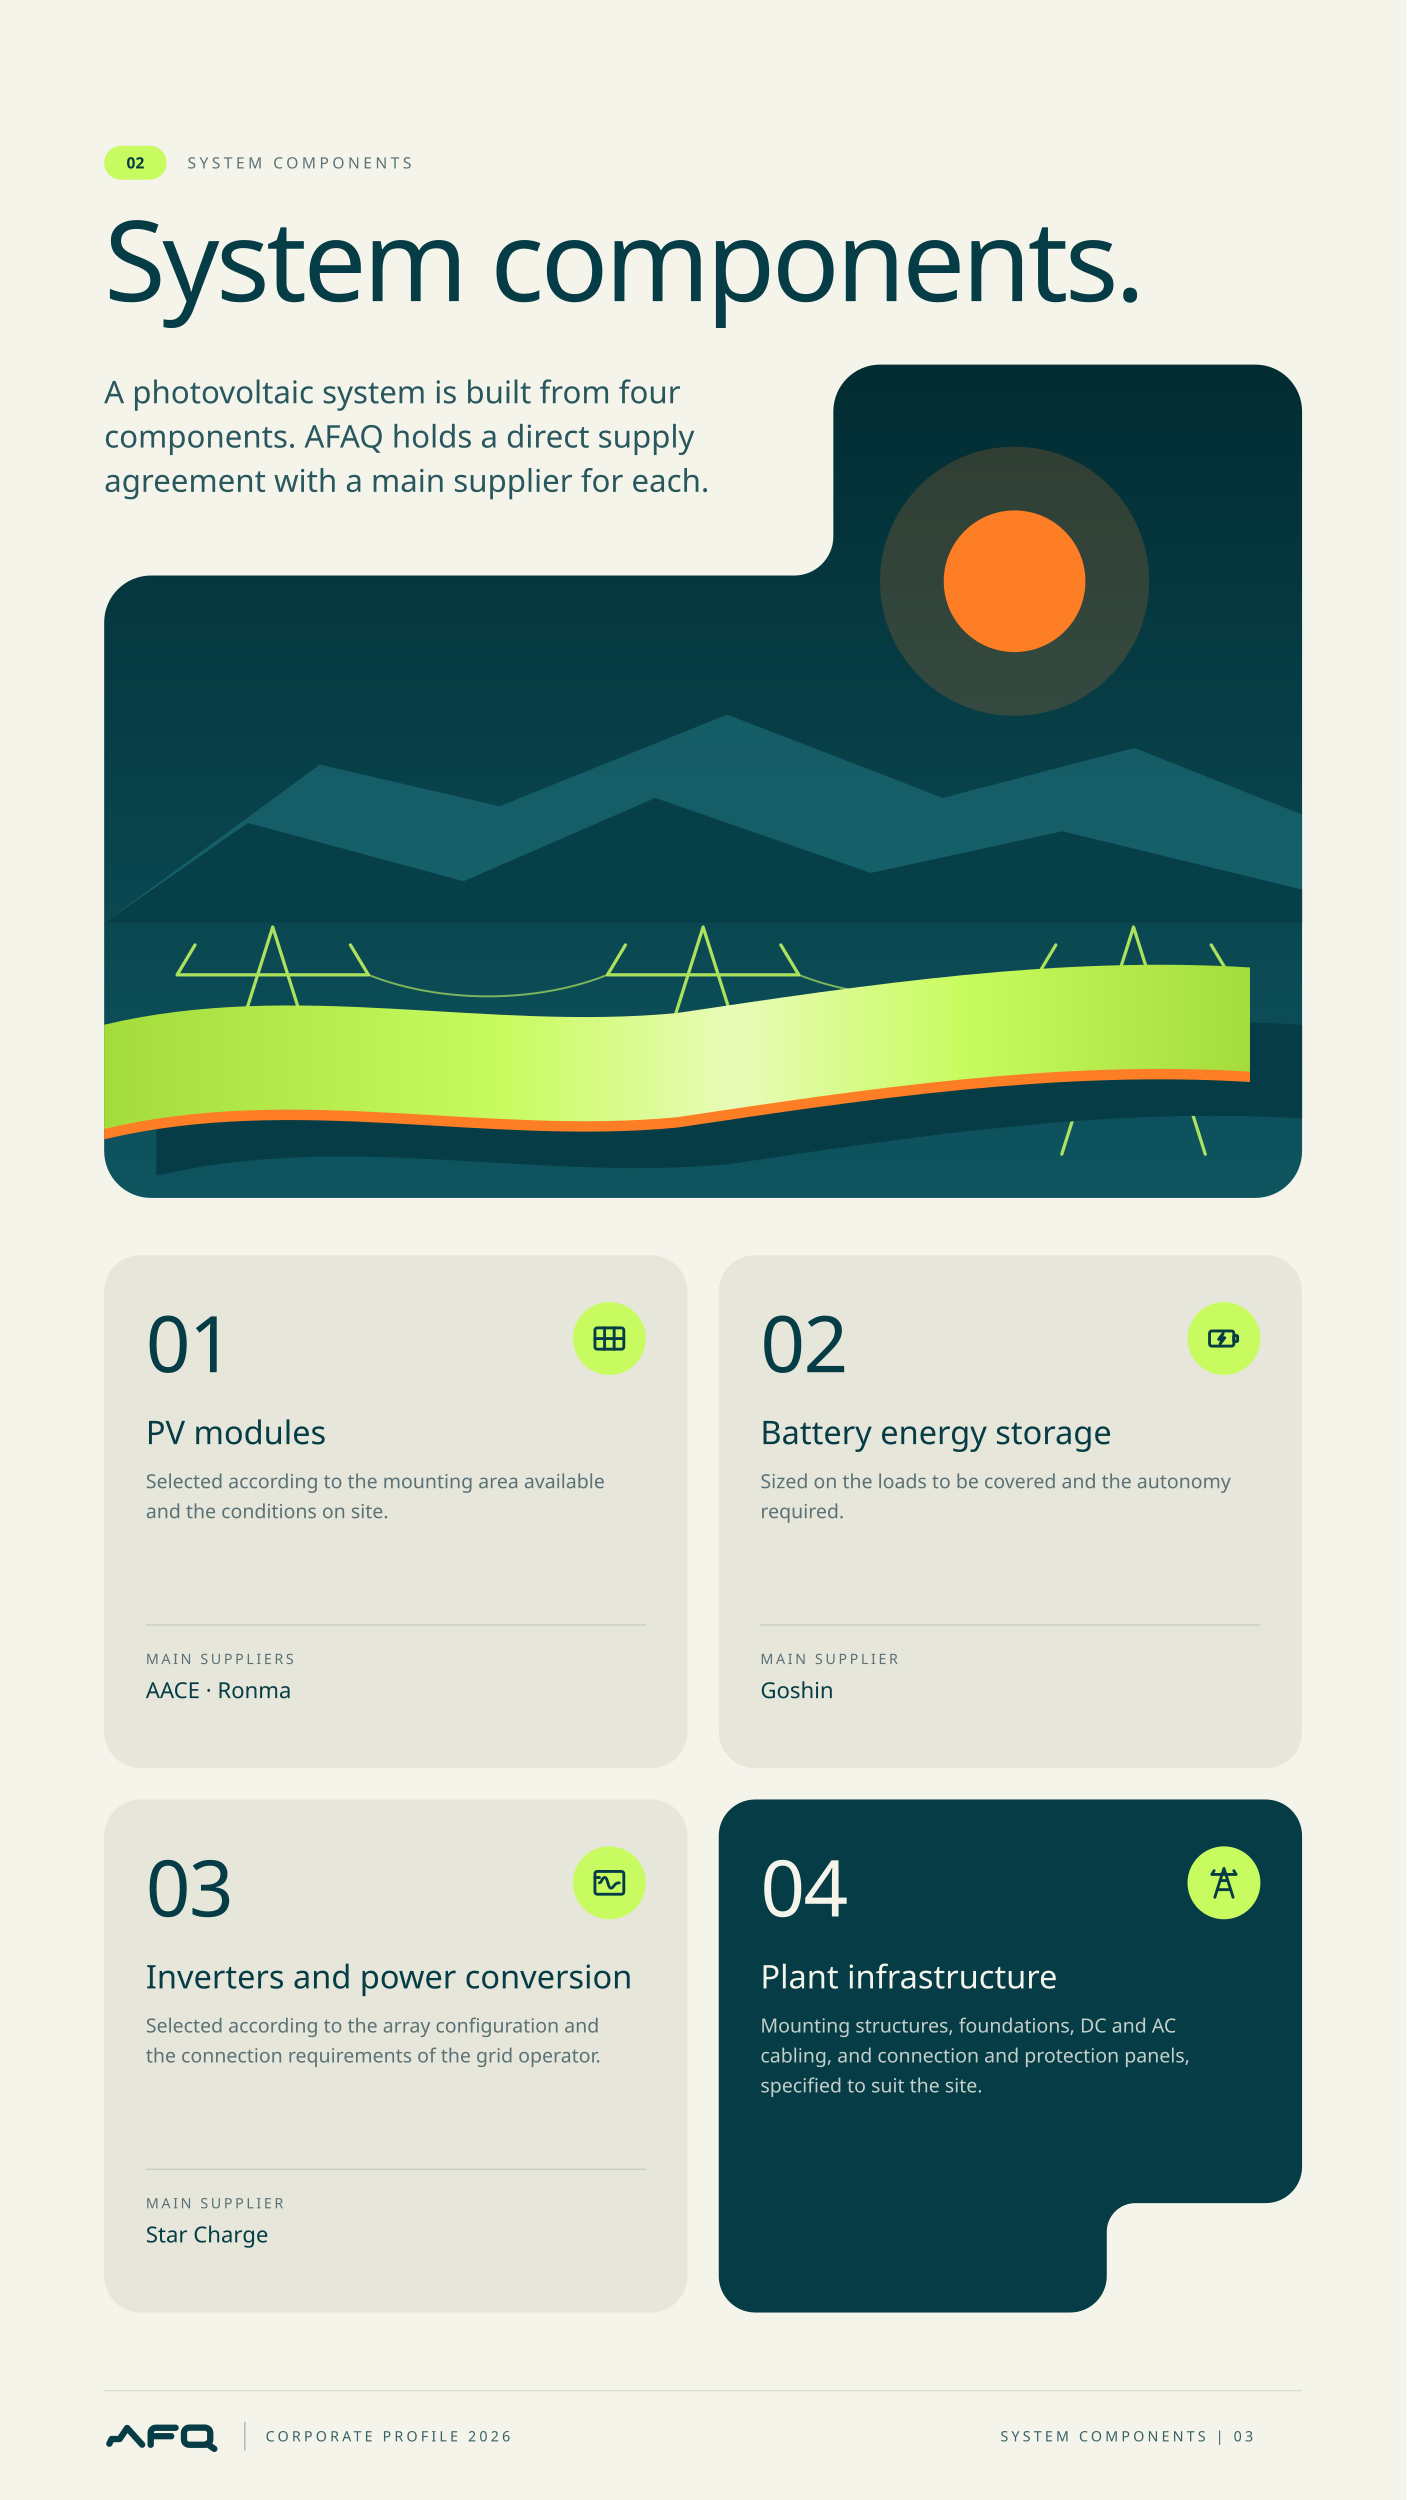
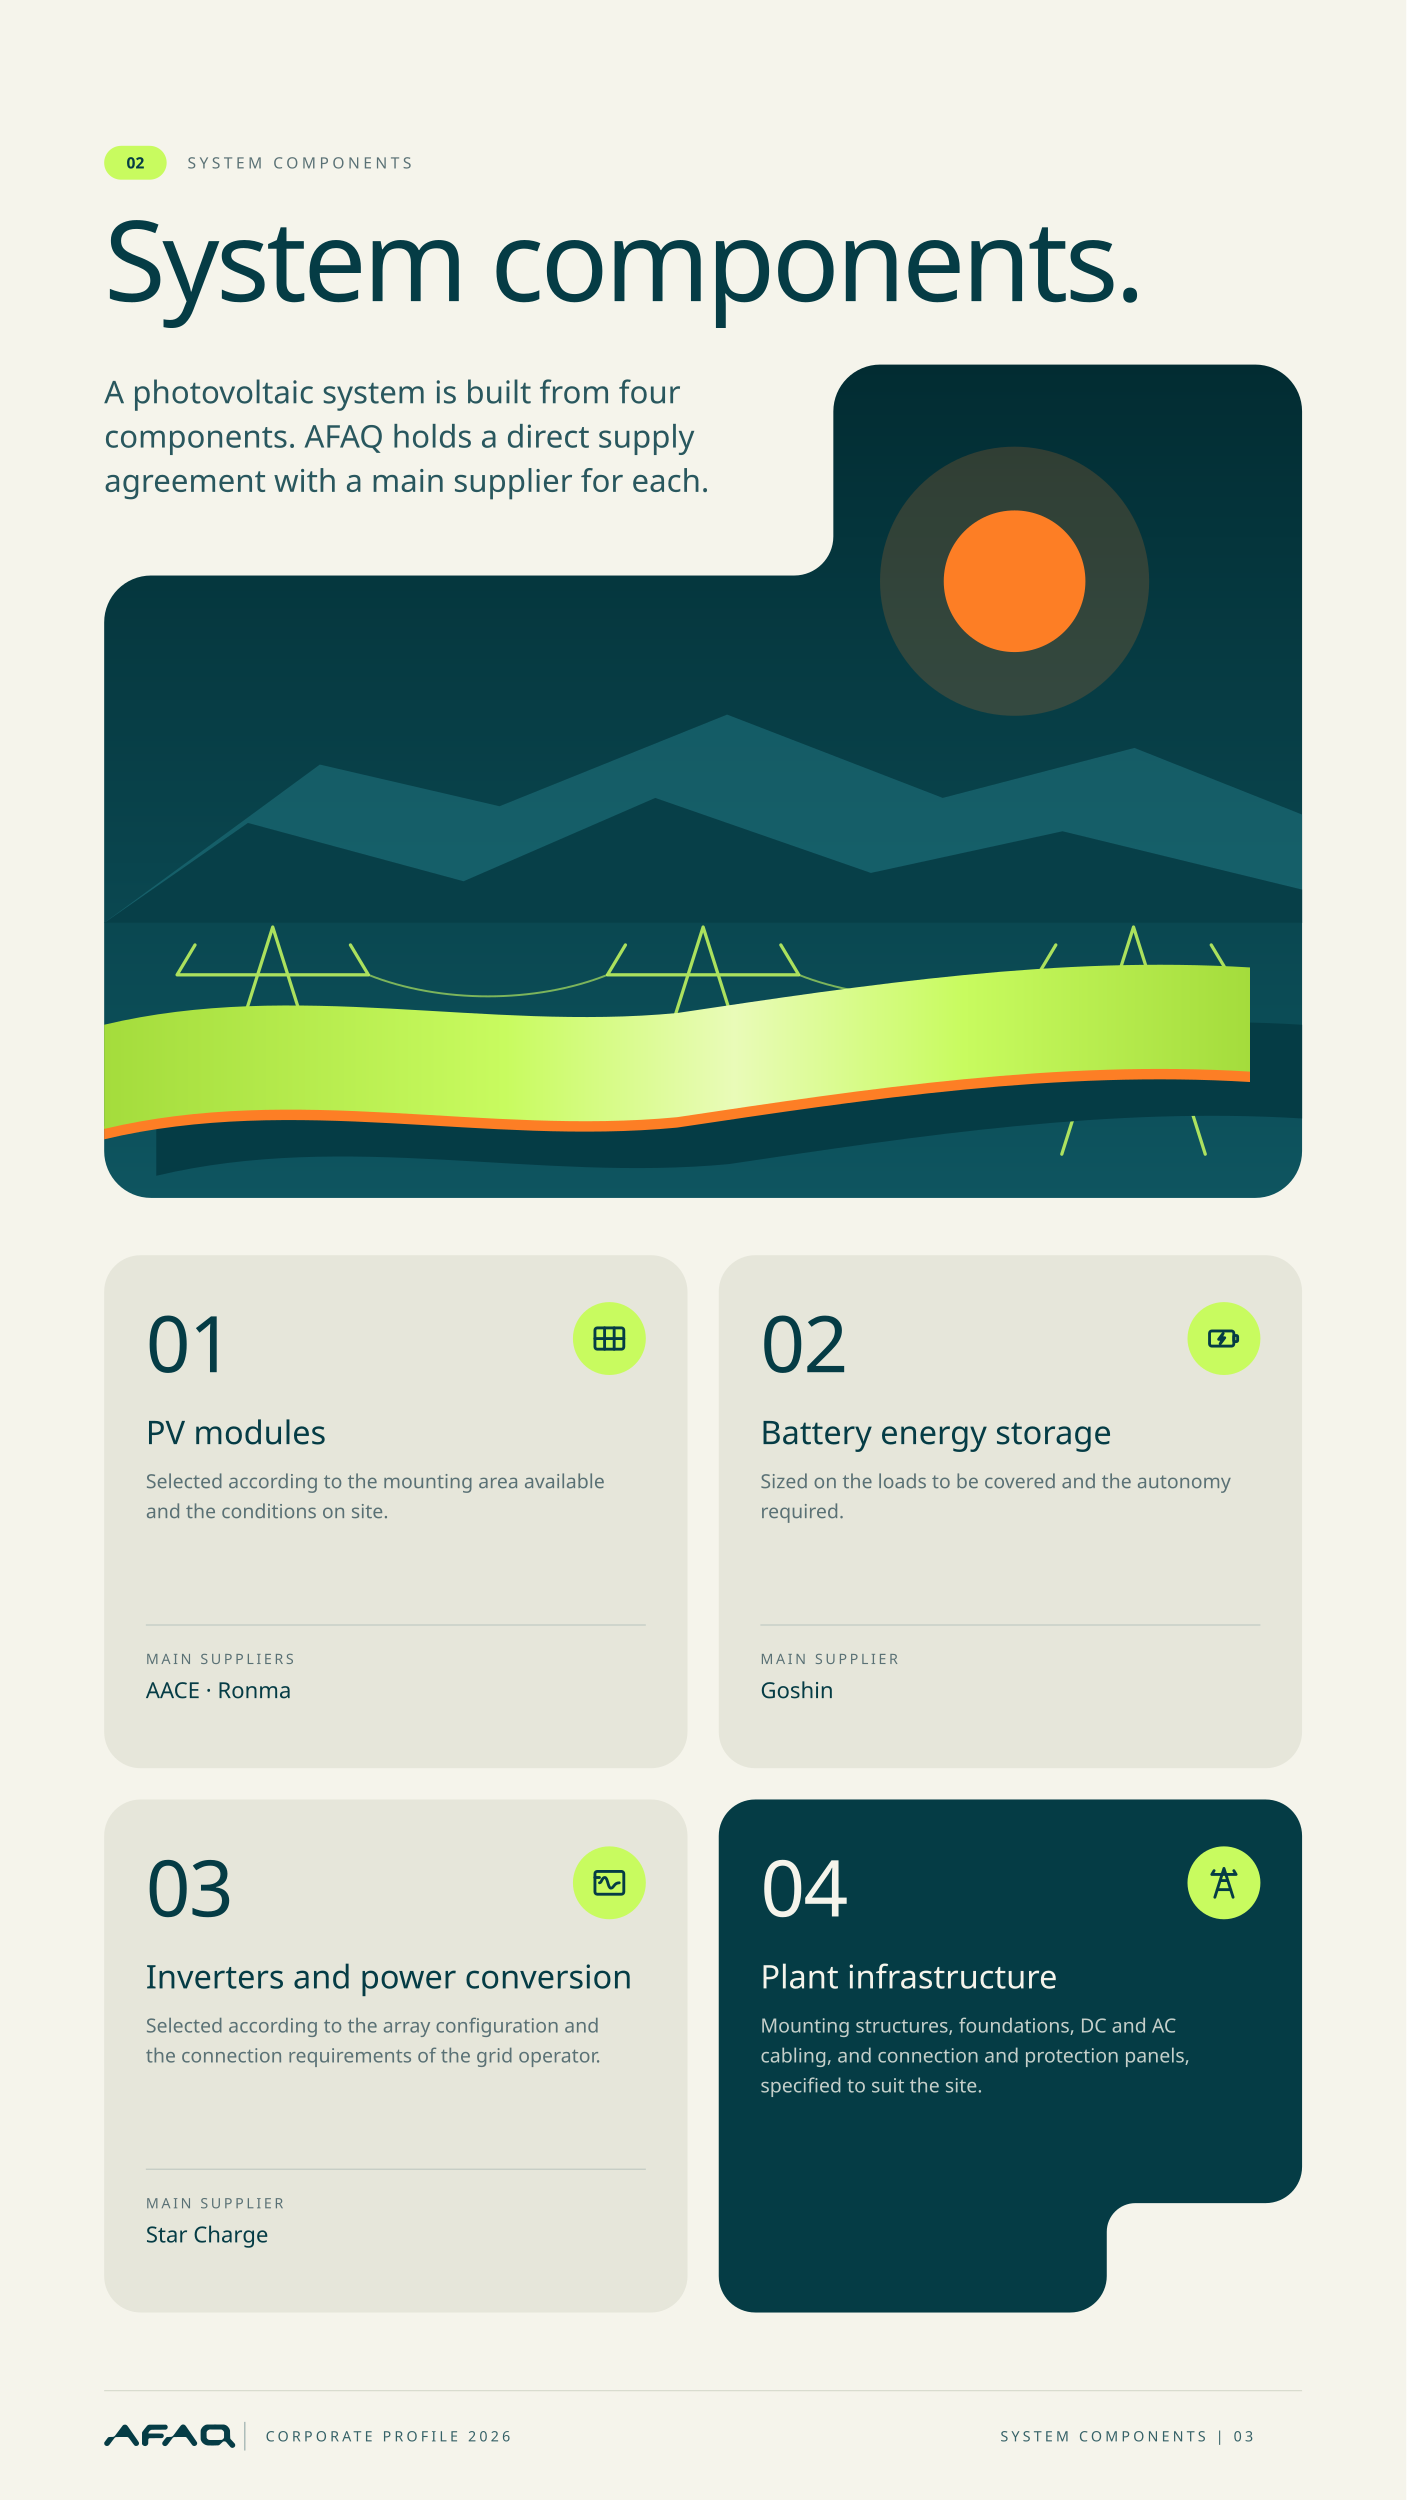
<svg xmlns="http://www.w3.org/2000/svg" width="1080" height="1920" viewBox="0 0 1080 1920">
  <defs>
    <linearGradient id="grad-1" gradientUnits="userSpaceOnUse" x1="0" y1="280" x2="0" y2="920">
      <stop offset="0" stop-color="#022C32" stop-opacity="1" />
      <stop offset="1" stop-color="#0E5560" stop-opacity="1" />
    </linearGradient>
    <linearGradient id="grad-2" gradientUnits="userSpaceOnUse" x1="80" y1="0" x2="960" y2="0">
      <stop offset="0" stop-color="#A4DC3C" stop-opacity="1" />
      <stop offset="0.35" stop-color="#C8FB5F" stop-opacity="1" />
      <stop offset="0.55" stop-color="#E9FBB8" stop-opacity="1" />
      <stop offset="0.75" stop-color="#C8FB5F" stop-opacity="1" />
      <stop offset="1" stop-color="#A4DC3C" stop-opacity="1" />
    </linearGradient>
  </defs>
  <rect id="Background" x="0" y="0" width="1080" height="1920" fill="#F5F4EB" />
  <g id="Eyebrow">
    <rect id="Eyebrow-Pill" x="80" y="112" width="48" height="26" rx="13" fill="#C8FB5F" />
    <text id="Eyebrow-Number" x="104" y="129.37" font-family="Inter-SemiBold" font-size="12" font-weight="600" fill="#053C45" text-anchor="middle">02</text>
    <text id="Eyebrow-Label" x="144" y="129.37" font-family="Inter-Medium" font-size="12" font-weight="500" fill="#5A7175" letter-spacing="2.64">SYSTEM COMPONENTS</text>
  </g>
  <text id="Title" x="80" y="231.28" font-family="Inter-Light" font-size="86" font-weight="300" fill="#053C45" letter-spacing="-2.58">System components.</text>
  <g id="Subtitle">
    <text id="Subtitle-line" x="80" y="309.73" font-family="Inter-Regular" font-size="24" font-weight="400" fill="#053C45" opacity="0.85">A photovoltaic system is built from four</text>
    <text id="Subtitle-line-2" x="80" y="343.73" font-family="Inter-Regular" font-size="24" font-weight="400" fill="#053C45" opacity="0.85">components. AFAQ holds a direct supply</text>
    <text id="Subtitle-line-3" x="80" y="377.73" font-family="Inter-Regular" font-size="24" font-weight="400" fill="#053C45" opacity="0.85">agreement with a main supplier for each.</text>
  </g>
  <g id="Photo-Plant">
    <path id="Photo-Plant__set-image-fill" d="M 640 316 C 640 296.12 656.12 280 676 280 L 964 280 C 983.88 280 1000 296.12 1000 316 L 1000 884 C 1000 903.88 983.88 920 964 920 L 116 920 C 96.12 920 80 903.88 80 884 L 80 478 C 80 458.12 96.12 442 116 442 L 610 442 C 626.57 442 640 428.57 640 412 Z" fill="url(#grad-1)" />
    <g id="Placeholder-Art--delete-after-placing-photo">
      <circle id="Sun-Glow" cx="779.2" cy="446.4" r="103.36" fill="#FD7E25" opacity="0.18" />
      <circle id="Sun" cx="779.2" cy="446.4" r="54.4" fill="#FD7E25" />
      <path id="Mountains-Far" d="M 80 708.8 L 245.6 587.2 L 383.6 619.2 L 558.4 548.8 L 724 612.8 L 871.2 574.4 L 1000 625.6 L 1000 708.8 Z" fill="#1F7580" opacity="0.55" />
      <path id="Mountains-Near" d="M 80 708.8 L 190.4 632 L 356 676.8 L 503.2 612.8 L 668.8 670.4 L 816 638.4 L 1000 683.2 L 1000 708.8 Z" fill="#053C45" opacity="0.9" />
      <g id="Transmission-Line">
        <path id="Pylon-1" d="M 209.45 711.95 L 154.36 886.4 M 209.45 711.95 L 264.55 886.4 M 168.14 840.49 L 250.77 840.49 M 186.5 785.4 L 232.41 785.4 M 136 748.67 L 282.91 748.67 M 136 748.67 L 149.77 725.72 M 282.91 748.67 L 269.14 725.72" fill="none" stroke="#C8FB5F" stroke-width="2.5" stroke-linecap="round" stroke-linejoin="round" opacity="0.85" />
        <path id="Pylon-2" d="M 540 711.95 L 484.91 886.4 M 540 711.95 L 595.09 886.4 M 498.68 840.49 L 581.32 840.49 M 517.05 785.4 L 562.95 785.4 M 466.55 748.67 L 613.45 748.67 M 466.55 748.67 L 480.32 725.72 M 613.45 748.67 L 599.68 725.72" fill="none" stroke="#C8FB5F" stroke-width="2.5" stroke-linecap="round" stroke-linejoin="round" opacity="0.85" />
        <path id="Pylon-3" d="M 870.55 711.95 L 815.45 886.4 M 870.55 711.95 L 925.64 886.4 M 829.23 840.49 L 911.86 840.49 M 847.59 785.4 L 893.5 785.4 M 797.09 748.67 L 944 748.67 M 797.09 748.67 L 810.86 725.72 M 944 748.67 L 930.23 725.72" fill="none" stroke="#C8FB5F" stroke-width="2.5" stroke-linecap="round" stroke-linejoin="round" opacity="0.85" />
        <path id="Cable-1" d="M 282.91 748.67 C 338 770.71 411.45 770.71 466.55 748.67" fill="none" stroke="#C8FB5F" stroke-width="1.5" stroke-linecap="butt" stroke-linejoin="round" opacity="0.6" />
        <path id="Cable-2" d="M 613.45 748.67 C 668.55 770.71 742 770.71 797.09 748.67" fill="none" stroke="#C8FB5F" stroke-width="1.5" stroke-linecap="butt" stroke-linejoin="round" opacity="0.6" />
      </g>
    </g>
  </g>
  <g id="Ribbon">
    <path id="Ribbon-Teal" d="M 120 831 C 267 796 413 836 560 822 C 707 800 853 778 1000 787 L 1000 859 C 853 850 707 872 560 894 C 413 908 267 868 120 903 Z" fill="#053C45" />
    <path id="Ribbon-Orange" d="M 80 865 C 227 830 373 870 520 856 C 667 834 813 812 960 821 L 960 831 C 813 822 667 844 520 866 C 373 880 227 840 80 875 Z" fill="#FD7E25" />
    <path id="Ribbon-Lime" d="M 80 787 C 227 752 373 792 520 778 C 667 756 813 734 960 743 L 960 823 C 813 814 667 836 520 858 C 373 872 227 832 80 867 Z" fill="url(#grad-2)" />
  </g>
  <g id="Card-01">
    <rect id="Card-Shape" x="80" y="964" width="448" height="394" rx="28" fill="#E6E6DA" />
    <text id="Number" x="112" y="1053.83" font-family="Inter-Light" font-size="60" font-weight="300" fill="#053C45" letter-spacing="-1.2">01</text>
    <circle id="Icon-Disc" cx="468" cy="1028" r="28" fill="#C8FB5F" />
    <g id="Icon">
      <path id="Icon-pv-module-1" d="M 456.92 1021.58 C 456.92 1020.62 457.7 1019.83 458.67 1019.83 L 477.33 1019.83 C 478.3 1019.83 479.08 1020.62 479.08 1021.58 L 479.08 1034.42 C 479.08 1035.38 478.3 1036.17 477.33 1036.17 L 458.67 1036.17 C 457.7 1036.17 456.92 1035.38 456.92 1034.42 Z" fill="none" stroke="#053C45" stroke-width="2.2" stroke-linecap="round" stroke-linejoin="round" />
      <path id="Icon-pv-module-2" d="M 464.32 1019.83 L 464.32 1036.17 M 471.68 1019.83 L 471.68 1036.17 M 456.92 1028 L 479.08 1028" fill="none" stroke="#053C45" stroke-width="2.2" stroke-linecap="round" stroke-linejoin="round" />
    </g>
    <text id="Card-Title" x="112" y="1109.09" font-family="Inter-Regular" font-size="25" font-weight="400" fill="#053C45">PV modules</text>
    <g id="Card-Note">
      <text id="Card-Note-line" x="112" y="1142.96" font-family="Inter-Regular" font-size="15" font-weight="400" fill="#5A7175">Selected according to the mounting area available</text>
      <text id="Card-Note-line-2" x="112" y="1165.96" font-family="Inter-Regular" font-size="15" font-weight="400" fill="#5A7175">and the conditions on site.</text>
    </g>
    <path id="Card-Divider" d="M 112 1248 L 496 1248" fill="none" stroke="#053C45" stroke-width="1" stroke-linecap="butt" stroke-linejoin="round" opacity="0.15" />
    <text id="Supplier-Label" x="112" y="1278" font-family="Inter-Medium" font-size="11" font-weight="500" fill="#5A7175" letter-spacing="1.98">MAIN SUPPLIERS</text>
    <text id="Supplier" x="112" y="1304.18" font-family="Inter-Medium" font-size="17" font-weight="500" fill="#053C45">AACE · Ronma</text>
  </g>
  <g id="Card-02">
    <rect id="Card-Shape-2" x="552" y="964" width="448" height="394" rx="28" fill="#E6E6DA" />
    <text id="Number-2" x="584" y="1053.83" font-family="Inter-Light" font-size="60" font-weight="300" fill="#053C45" letter-spacing="-1.2">02</text>
    <circle id="Icon-Disc-2" cx="940" cy="1028" r="28" fill="#C8FB5F" />
    <g id="Icon-2">
      <path id="Icon-battery-1" d="M 928.92 1023.92 C 928.92 1022.95 929.7 1022.17 930.67 1022.17 L 945.83 1022.17 C 946.8 1022.17 947.58 1022.95 947.58 1023.92 L 947.58 1032.08 C 947.58 1033.05 946.8 1033.83 945.83 1033.83 L 930.67 1033.83 C 929.7 1033.83 928.92 1033.05 928.92 1032.08 Z" fill="none" stroke="#053C45" stroke-width="2.2" stroke-linecap="round" stroke-linejoin="round" />
      <path id="Icon-battery-2" d="M 947.58 1026.54 C 947.58 1026.06 947.97 1025.67 948.46 1025.67 L 949.62 1025.67 C 950.11 1025.67 950.5 1026.06 950.5 1026.54 L 950.5 1029.46 C 950.5 1029.94 950.11 1030.33 949.62 1030.33 L 948.46 1030.33 C 947.97 1030.33 947.58 1029.94 947.58 1029.46 Z" fill="none" stroke="#053C45" stroke-width="2.2" stroke-linecap="round" stroke-linejoin="round" />
      <path id="Icon-battery-3" d="M 939.42 1023.92 L 935.92 1028.58 L 938.83 1028.58 L 937.08 1032.08 L 940.58 1027.42 L 937.67 1027.42 Z" fill="none" stroke="#053C45" stroke-width="2.2" stroke-linecap="round" stroke-linejoin="round" />
    </g>
    <text id="Card-Title-2" x="584" y="1109.09" font-family="Inter-Regular" font-size="25" font-weight="400" fill="#053C45">Battery energy storage</text>
    <g id="Card-Note-2">
      <text id="Card-Note-line-3" x="584" y="1142.96" font-family="Inter-Regular" font-size="15" font-weight="400" fill="#5A7175">Sized on the loads to be covered and the autonomy</text>
      <text id="Card-Note-line-4" x="584" y="1165.96" font-family="Inter-Regular" font-size="15" font-weight="400" fill="#5A7175">required.</text>
    </g>
    <path id="Card-Divider-2" d="M 584 1248 L 968 1248" fill="none" stroke="#053C45" stroke-width="1" stroke-linecap="butt" stroke-linejoin="round" opacity="0.15" />
    <text id="Supplier-Label-2" x="584" y="1278" font-family="Inter-Medium" font-size="11" font-weight="500" fill="#5A7175" letter-spacing="1.98">MAIN SUPPLIER</text>
    <text id="Supplier-2" x="584" y="1304.18" font-family="Inter-Medium" font-size="17" font-weight="500" fill="#053C45">Goshin</text>
  </g>
  <g id="Card-03">
    <rect id="Card-Shape-3" x="80" y="1382" width="448" height="394" rx="28" fill="#E6E6DA" />
    <text id="Number-3" x="112" y="1471.83" font-family="Inter-Light" font-size="60" font-weight="300" fill="#053C45" letter-spacing="-1.2">03</text>
    <circle id="Icon-Disc-3" cx="468" cy="1446" r="28" fill="#C8FB5F" />
    <g id="Icon-3">
      <path id="Icon-inverter-1" d="M 456.92 1439 C 456.92 1438.03 457.7 1437.25 458.67 1437.25 L 477.33 1437.25 C 478.3 1437.25 479.08 1438.03 479.08 1439 L 479.08 1453 C 479.08 1453.97 478.3 1454.75 477.33 1454.75 L 458.67 1454.75 C 457.7 1454.75 456.92 1453.97 456.92 1453 Z" fill="none" stroke="#053C45" stroke-width="2.2" stroke-linecap="round" stroke-linejoin="round" />
      <path id="Icon-inverter-2" d="M 460.42 1446 C 462.17 1446 462.17 1441.92 464.5 1441.92 C 466.83 1441.92 466.83 1450.08 469.17 1450.08 C 471.5 1450.08 471.5 1446 475.58 1446" fill="none" stroke="#053C45" stroke-width="2.2" stroke-linecap="round" stroke-linejoin="round" />
      <path id="Icon-inverter-3" d="M 456.92 1441.92 L 460.42 1441.92" fill="none" stroke="#053C45" stroke-width="2.2" stroke-linecap="round" stroke-linejoin="round" />
    </g>
    <text id="Card-Title-3" x="112" y="1527.09" font-family="Inter-Regular" font-size="25" font-weight="400" fill="#053C45">Inverters and power conversion</text>
    <g id="Card-Note-3">
      <text id="Card-Note-line-5" x="112" y="1560.96" font-family="Inter-Regular" font-size="15" font-weight="400" fill="#5A7175">Selected according to the array configuration and</text>
      <text id="Card-Note-line-6" x="112" y="1583.96" font-family="Inter-Regular" font-size="15" font-weight="400" fill="#5A7175">the connection requirements of the grid operator.</text>
    </g>
    <path id="Card-Divider-3" d="M 112 1666 L 496 1666" fill="none" stroke="#053C45" stroke-width="1" stroke-linecap="butt" stroke-linejoin="round" opacity="0.15" />
    <text id="Supplier-Label-3" x="112" y="1696" font-family="Inter-Medium" font-size="11" font-weight="500" fill="#5A7175" letter-spacing="1.98">MAIN SUPPLIER</text>
    <text id="Supplier-3" x="112" y="1722.18" font-family="Inter-Medium" font-size="17" font-weight="500" fill="#053C45">Star Charge</text>
  </g>
  <g id="Card-04">
    <path id="Card-Shape-4" d="M 552 1410 C 552 1394.54 564.54 1382 580 1382 L 972 1382 C 987.46 1382 1000 1394.54 1000 1410 L 1000 1664 C 1000 1679.46 987.46 1692 972 1692 L 872 1692 C 859.85 1692 850 1701.85 850 1714 L 850 1748 C 850 1763.46 837.46 1776 822 1776 L 580 1776 C 564.54 1776 552 1763.46 552 1748 Z" fill="#053C45" />
    <text id="Number-4" x="584" y="1471.83" font-family="Inter-Light" font-size="60" font-weight="300" fill="#F5F4EB" letter-spacing="-1.2">04</text>
    <circle id="Icon-Disc-4" cx="940" cy="1446" r="28" fill="#C8FB5F" />
    <g id="Icon-4">
      <path id="Icon-infrastructure-1" d="M 940 1434.92 L 933 1457.08 M 940 1434.92 L 947 1457.08 M 934.75 1451.25 L 945.25 1451.25 M 937.08 1444.25 L 942.92 1444.25 M 930.67 1439.58 L 949.33 1439.58 M 930.67 1439.58 L 932.42 1436.67 M 949.33 1439.58 L 947.58 1436.67" fill="none" stroke="#053C45" stroke-width="2.2" stroke-linecap="round" stroke-linejoin="round" />
    </g>
    <text id="Card-Title-4" x="584" y="1527.09" font-family="Inter-Regular" font-size="25" font-weight="400" fill="#F5F4EB">Plant infrastructure</text>
    <g id="Card-Note-4">
      <text id="Card-Note-line-7" x="584" y="1560.96" font-family="Inter-Regular" font-size="15" font-weight="400" fill="#F5F4EB" opacity="0.8">Mounting structures, foundations, DC and AC</text>
      <text id="Card-Note-line-8" x="584" y="1583.96" font-family="Inter-Regular" font-size="15" font-weight="400" fill="#F5F4EB" opacity="0.8">cabling, and connection and protection panels,</text>
      <text id="Card-Note-line-9" x="584" y="1606.96" font-family="Inter-Regular" font-size="15" font-weight="400" fill="#F5F4EB" opacity="0.8">specified to suit the site.</text>
    </g>
  </g>
  <g id="Footer">
    <path id="Footer-Rule" d="M 80 1836 L 1000 1836" fill="none" stroke="#D9DCCF" stroke-width="1" stroke-linecap="butt" stroke-linejoin="round" />
    <g id="Footer-Wordmark">
-       <path id="Letter-A" d="M 83.96 1876.76 L 85.76 1873.16 L 91.88 1873.16 L 97.64 1864.7 L 109.16 1877.48" fill="none" stroke="#053C45" stroke-width="4.86" stroke-linecap="round" stroke-linejoin="round" />
-       <path id="Letter-F" d="M 115.73 1877.57 L 115.73 1868.39 C 115.73 1866.25 117.46 1864.52 119.6 1864.52 L 134.81 1864.52 M 115.73 1871 L 131.48 1871" fill="none" stroke="#053C45" stroke-width="4.86" stroke-linecap="round" stroke-linejoin="round" />
-       <path id="Letter-Q" d="M 141.29 1868.48 C 141.29 1866.24 143.1 1864.43 145.34 1864.43 L 157.4 1864.43 C 159.64 1864.43 161.45 1866.24 161.45 1868.48 L 161.45 1873.52 C 161.45 1875.76 159.64 1877.57 157.4 1877.57 L 145.34 1877.57 C 143.1 1877.57 141.29 1875.76 141.29 1873.52 Z M 158.84 1876.76 L 164.6 1880.72" fill="none" stroke="#053C45" stroke-width="4.86" stroke-linecap="round" stroke-linejoin="round" />
+       <path id="Letters-AFAQ" d="M 178.13 1879.94 C 177.75 1879.88 177.32 1879.66 177.01 1879.37 C 176.86 1879.23 176.08 1878.33 175.29 1877.38 C 174.49 1876.42 173.77 1875.57 173.68 1875.48 C 173.58 1875.4 173.35 1875.26 173.16 1875.16 C 172.83 1875 172.78 1874.99 172.22 1874.99 C 171.31 1874.99 171.25 1875.03 169.84 1876.46 C 168.61 1877.7 168.41 1877.85 167.69 1878.04 C 167.28 1878.14 160.64 1878.22 159.71 1878.13 C 158.53 1878.02 157.62 1877.7 156.69 1877.08 C 155.75 1876.46 155.04 1875.65 154.55 1874.62 C 154.04 1873.58 154.06 1873.8 154.06 1870.04 C 154.06 1866.32 154.05 1866.49 154.49 1865.56 C 155.12 1864.22 156.21 1863.11 157.49 1862.48 C 158.49 1861.99 157.84 1862.03 165.04 1862.01 C 169.67 1862 171.55 1862.01 171.9 1862.05 C 174.01 1862.33 175.89 1864.01 176.52 1866.19 L 176.66 1866.69 L 176.7 1869.55 C 176.73 1872.05 176.74 1872.45 176.82 1872.69 C 176.98 1873.15 176.83 1872.97 178.94 1875.19 C 180.58 1876.91 180.63 1876.99 180.63 1877.88 C 180.63 1878.44 180.62 1878.49 180.47 1878.8 C 180.16 1879.38 179.56 1879.82 178.92 1879.94 C 178.57 1880.01 178.5 1880.01 178.13 1879.94 Z M 110.82 1878.52 C 110.17 1878.35 109.53 1877.86 109.22 1877.31 L 109.06 1877.03 L 109.06 1872.58 C 109.06 1868.31 109.07 1868.12 109.17 1867.89 C 109.28 1867.61 109.42 1867.43 110.69 1865.83 C 113.25 1862.61 113.11 1862.77 113.72 1862.46 C 114.46 1862.09 114.06 1862.1 121.09 1862.12 L 127.44 1862.13 L 127.7 1862.27 C 128.12 1862.48 128.4 1862.77 128.61 1863.19 C 128.79 1863.53 128.8 1863.61 128.8 1864.01 C 128.8 1864.34 128.77 1864.54 128.69 1864.76 C 128.52 1865.19 128.1 1865.64 127.67 1865.84 L 127.33 1865.99 L 121.87 1866.02 C 115.81 1866.05 116.34 1866.02 115.61 1866.41 C 114.8 1866.84 113.93 1868.07 113.97 1868.72 L 113.99 1868.94 L 119.27 1868.96 L 124.54 1868.99 L 124.83 1869.15 C 125.48 1869.51 125.84 1870.13 125.79 1870.81 C 125.77 1871.02 125.71 1871.3 125.65 1871.44 C 125.49 1871.81 125.03 1872.25 124.66 1872.38 C 124.35 1872.5 124.33 1872.5 119.7 1872.5 C 116.47 1872.5 114.96 1872.52 114.76 1872.56 C 114.54 1872.61 114.43 1872.67 114.23 1872.87 C 113.88 1873.22 113.86 1873.37 113.86 1875.15 C 113.86 1876.47 113.85 1876.65 113.75 1876.97 C 113.39 1878.13 112.03 1878.85 110.82 1878.52 Z M 125.98 1878.48 C 124.97 1878.1 124.41 1877.1 124.62 1876.08 C 124.7 1875.71 124.86 1875.47 126.29 1873.59 C 127.1 1872.52 127.4 1872.16 127.64 1871.98 C 128.13 1871.62 128.3 1871.59 129.82 1871.59 C 131.28 1871.59 131.62 1871.55 132.11 1871.31 C 132.61 1871.08 133 1870.68 133.88 1869.48 C 135.2 1867.71 136.4 1866.08 137.55 1864.52 C 138.77 1862.86 139.12 1862.47 139.66 1862.21 C 140.01 1862.03 140.05 1862.03 140.64 1862.03 C 141.24 1862.03 141.27 1862.03 141.63 1862.21 C 142.03 1862.4 142.53 1862.86 142.79 1863.26 C 142.91 1863.44 144.88 1866.31 145.97 1867.89 C 146.13 1868.11 147.01 1869.39 147.93 1870.73 C 148.85 1872.07 149.96 1873.68 150.38 1874.29 C 151.36 1875.71 151.44 1875.86 151.43 1876.46 C 151.43 1876.86 151.41 1876.97 151.27 1877.27 C 150.99 1877.87 150.47 1878.31 149.83 1878.47 C 149.09 1878.66 148.32 1878.49 147.8 1878.02 C 147.72 1877.95 147.37 1877.5 147.03 1877.03 C 146.69 1876.56 146.28 1876 146.13 1875.79 C 145.98 1875.59 145.35 1874.72 144.72 1873.86 C 144.1 1873 143.49 1872.21 143.37 1872.1 C 143.25 1871.99 143.01 1871.83 142.85 1871.76 L 142.54 1871.62 L 138.14 1871.63 C 133.95 1871.64 133.73 1871.64 133.47 1871.74 C 133.04 1871.9 132.69 1872.2 132.3 1872.73 C 131.78 1873.43 129.96 1875.87 129.3 1876.76 C 128.56 1877.76 128.18 1878.13 127.69 1878.38 C 127.33 1878.56 127.24 1878.58 126.8 1878.59 C 126.39 1878.61 126.26 1878.59 125.98 1878.48 Z M 81.58 1878.48 C 80.95 1878.32 80.44 1877.9 80.17 1877.33 C 80.05 1877.07 80.03 1876.96 80.03 1876.49 C 80.03 1876.14 80.05 1875.89 80.11 1875.77 C 80.19 1875.57 82.51 1872.44 82.81 1872.14 C 82.9 1872.04 83.13 1871.88 83.32 1871.79 L 83.67 1871.62 L 85.28 1871.58 C 86.74 1871.56 86.91 1871.54 87.2 1871.44 C 87.58 1871.3 87.95 1871.07 88.18 1870.83 C 88.27 1870.73 89.53 1869.06 90.99 1867.12 C 92.45 1865.17 93.79 1863.38 93.98 1863.14 C 94.56 1862.36 94.99 1862.14 95.96 1862.14 C 96.55 1862.13 96.6 1862.14 96.93 1862.3 C 97.4 1862.52 97.74 1862.84 98.21 1863.51 C 98.69 1864.19 99.88 1865.89 101.53 1868.27 C 102.22 1869.26 103.11 1870.53 103.52 1871.11 C 103.92 1871.68 104.75 1872.87 105.36 1873.75 C 106 1874.67 106.54 1875.49 106.62 1875.68 C 106.73 1875.94 106.75 1876.1 106.76 1876.46 C 106.76 1876.87 106.74 1876.96 106.59 1877.27 C 106.38 1877.72 106.19 1877.93 105.8 1878.18 C 105.36 1878.47 104.81 1878.59 104.28 1878.51 C 103.45 1878.38 103.24 1878.2 102.27 1876.87 C 101.89 1876.34 101.51 1875.82 101.43 1875.71 C 101.35 1875.61 100.77 1874.82 100.14 1873.95 C 99.51 1873.08 98.9 1872.27 98.78 1872.16 C 98.66 1872.04 98.41 1871.87 98.21 1871.78 L 97.87 1871.62 L 93.68 1871.6 C 90.07 1871.59 89.44 1871.6 89.14 1871.67 C 88.69 1871.77 88.41 1871.91 88.11 1872.19 C 87.98 1872.31 87.09 1873.47 86.12 1874.76 C 85.16 1876.06 84.23 1877.3 84.06 1877.52 C 83.7 1877.97 83.37 1878.24 82.95 1878.39 C 82.59 1878.53 81.94 1878.57 81.58 1878.48 Z M 170.1 1873.87 C 170.87 1873.66 171.53 1873.14 171.86 1872.46 L 172.06 1872.05 L 172.06 1869.93 L 172.06 1867.81 L 171.91 1867.49 C 171.59 1866.8 171.03 1866.29 170.28 1866 L 169.97 1865.88 L 165.5 1865.87 L 161.03 1865.85 L 160.59 1865.99 C 159.81 1866.23 159.19 1866.76 158.84 1867.45 L 158.67 1867.81 L 158.65 1869.86 C 158.64 1871.63 158.65 1871.95 158.72 1872.17 C 158.99 1872.95 159.65 1873.58 160.46 1873.82 C 160.87 1873.94 160.88 1873.94 165.34 1873.94 C 169.05 1873.94 169.86 1873.93 170.1 1873.87 Z" fill="#053C45" />
    </g>
    <path id="Footer-Divider" d="M 188 1860 L 188 1882" fill="none" stroke="#053C45" stroke-width="1" stroke-linecap="butt" stroke-linejoin="round" opacity="0.35" />
    <text id="Footer-Profile" x="204" y="1875" font-family="Inter-Medium" font-size="11" font-weight="500" fill="#053C45" letter-spacing="2.42" opacity="0.8">CORPORATE PROFILE 2026</text>
    <text id="Footer-Section" x="962.42" y="1875" font-family="Inter-Medium" font-size="11" font-weight="500" fill="#053C45" letter-spacing="2.42" text-anchor="end" opacity="0.8">SYSTEM COMPONENTS   |   03</text>
  </g>
</svg>
